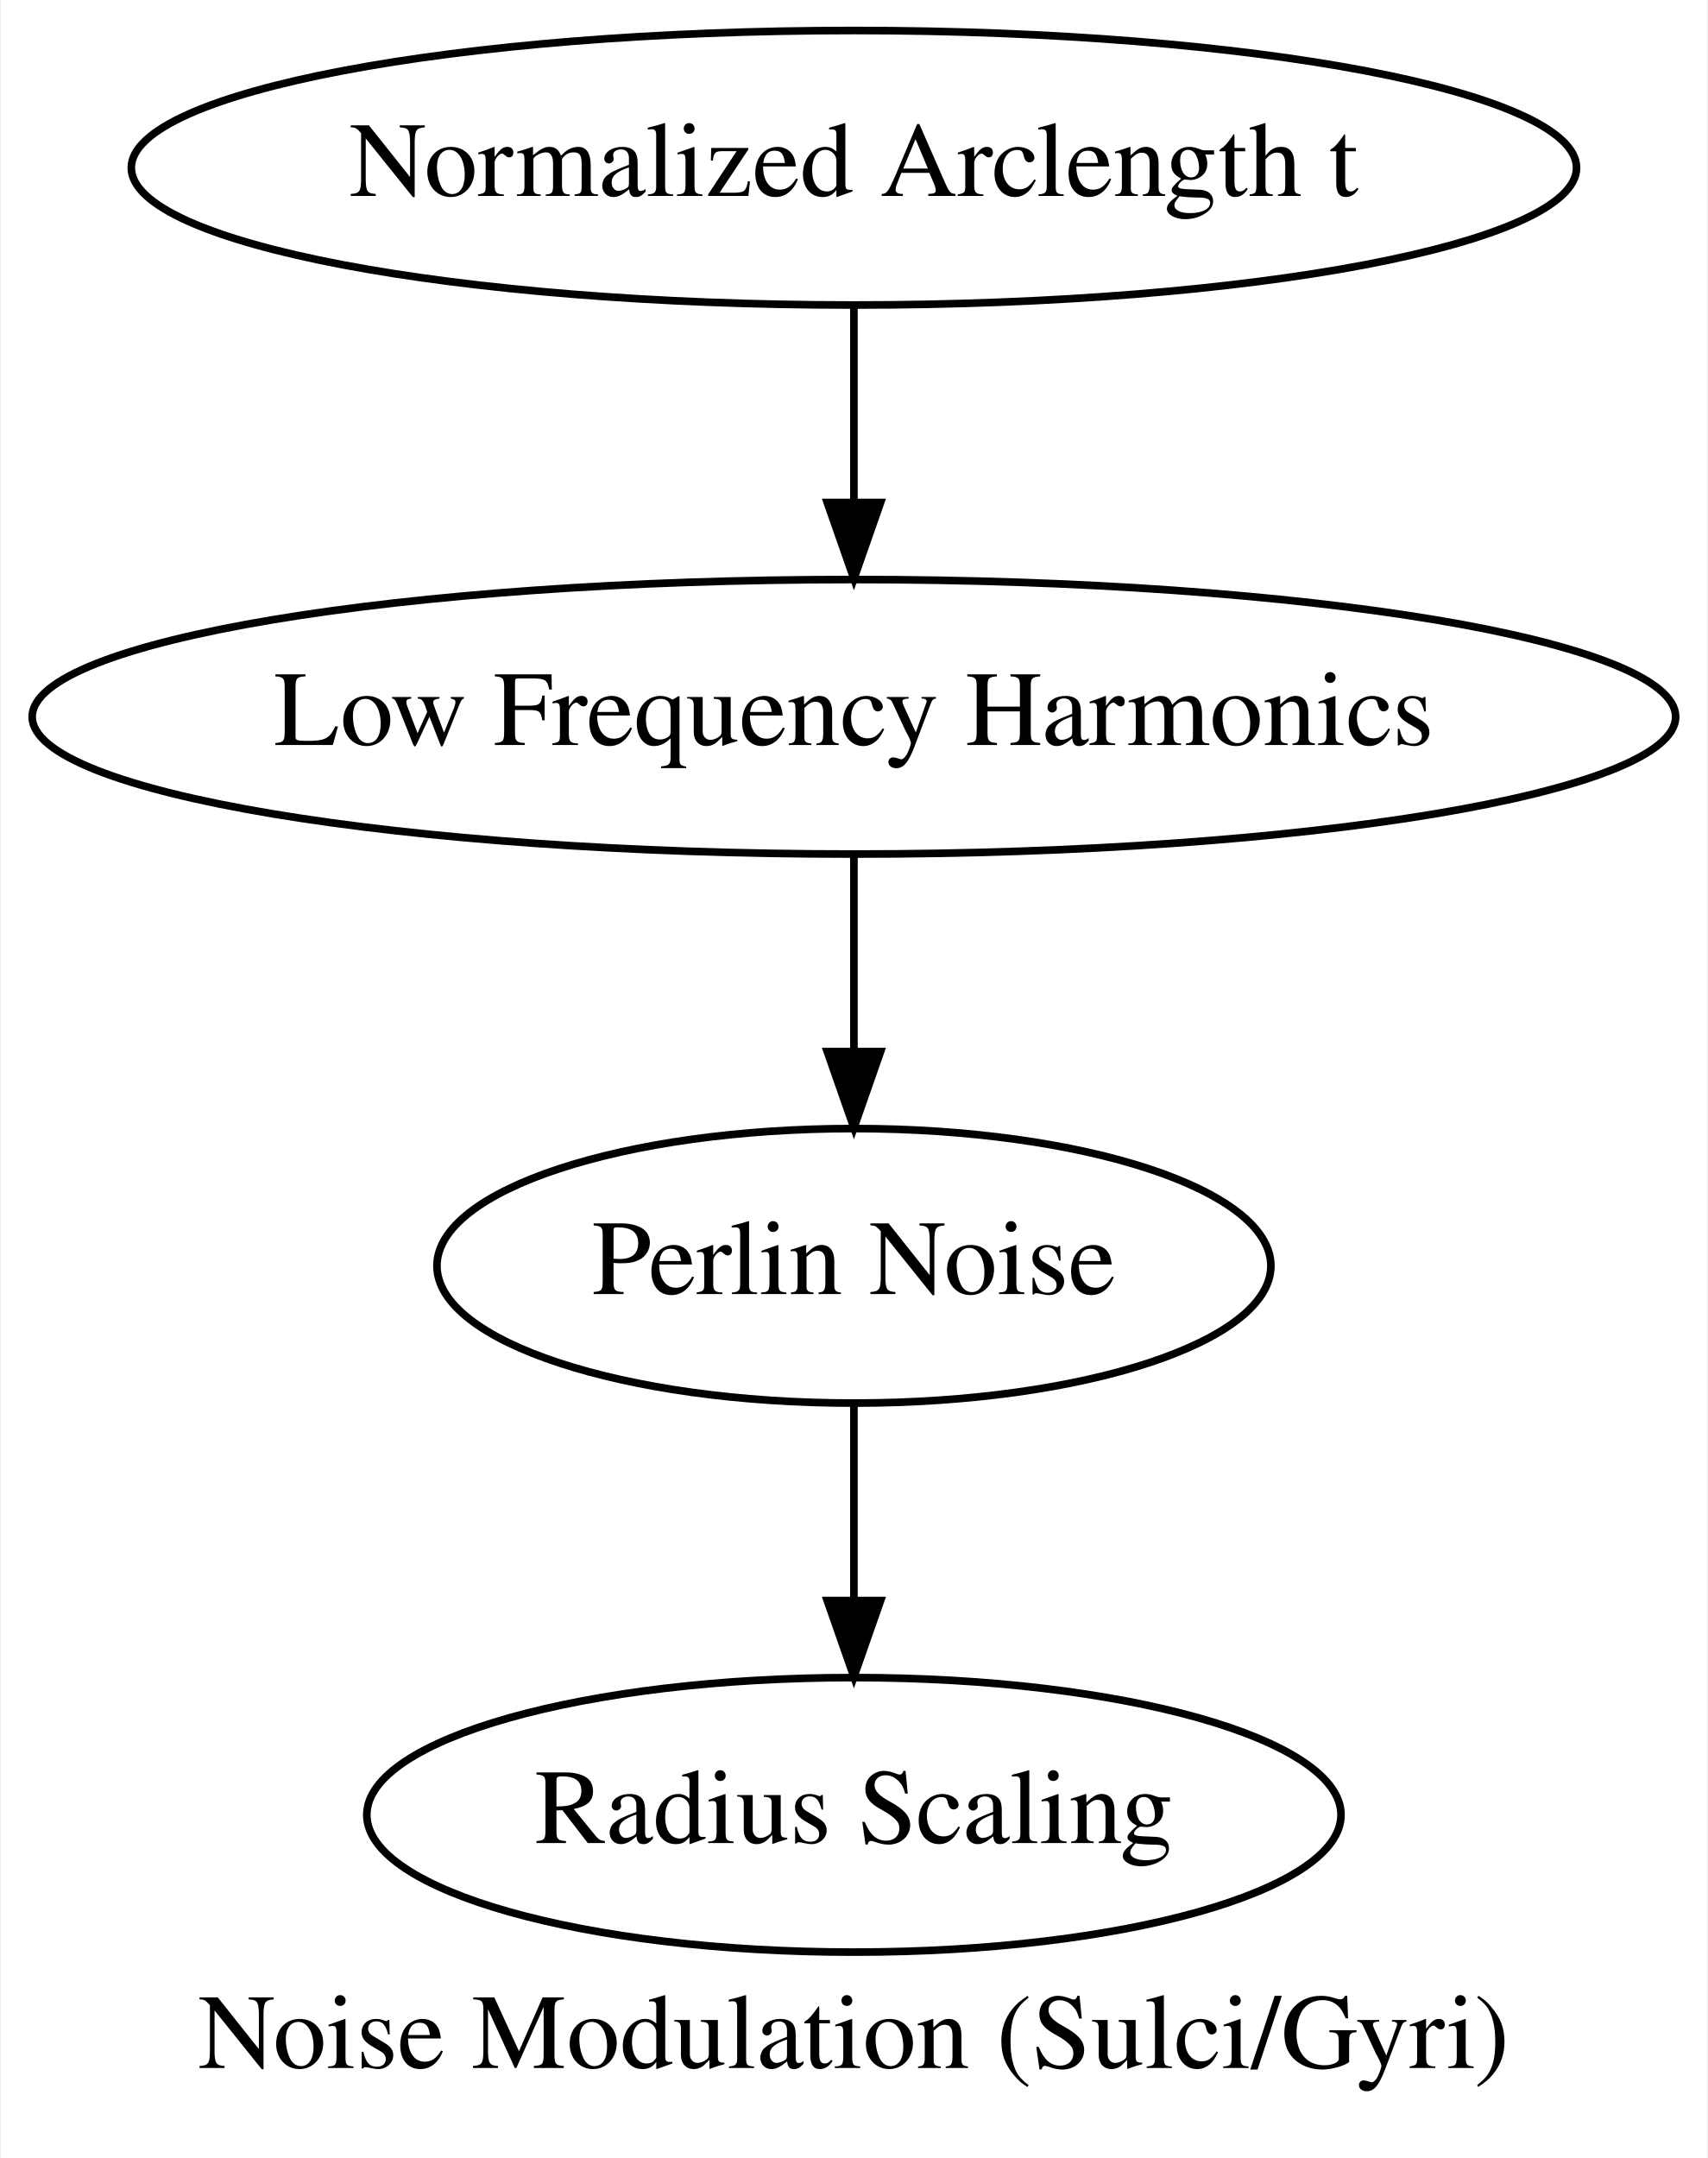
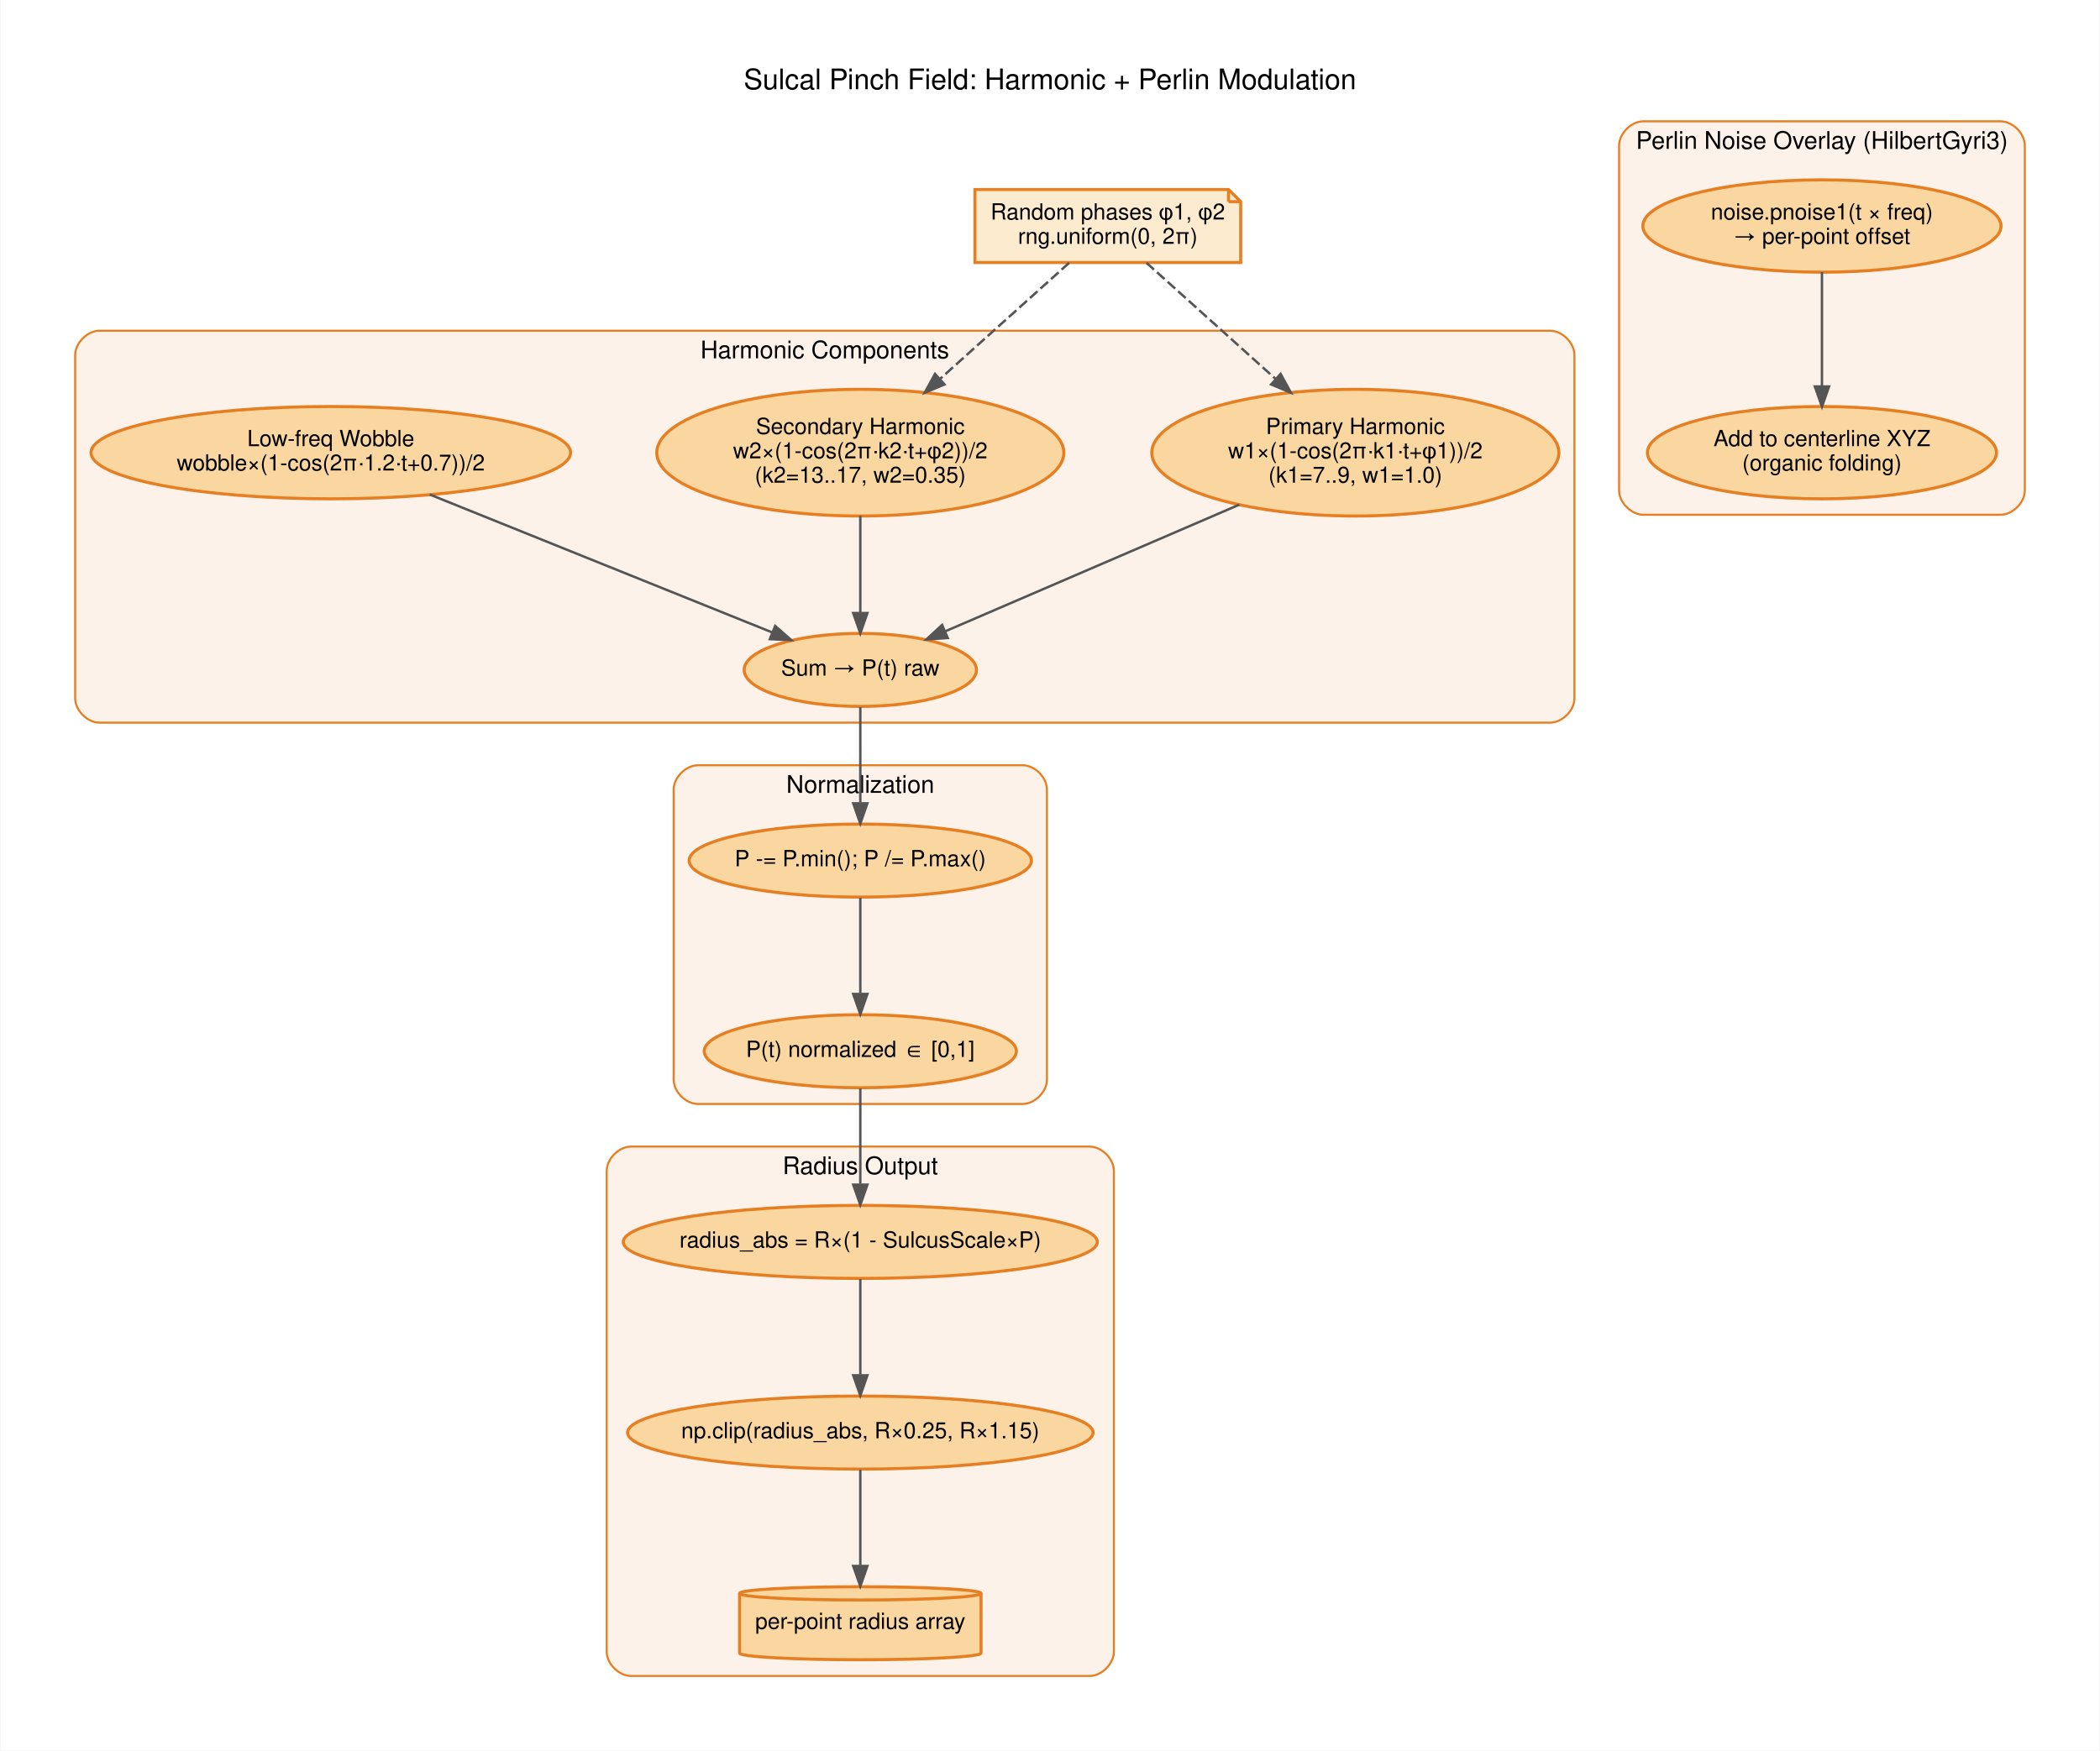
- <svg xmlns="http://www.w3.org/2000/svg" width="224pt" height="283pt" viewBox="0.00 0.00 223.78 283.00">
-   <g id="graph0" class="graph" transform="scale(1 1) rotate(0) translate(4 279)">
-     <polygon fill="white" stroke="transparent" points="-4,4 -4,-279 219.78,-279 219.78,4 -4,4" />
-     <text text-anchor="middle" x="107.89" y="-7.8" font-family="Times,serif" font-size="14.00">Noise Modulation (Sulci/Gyri)</text>
+ <svg xmlns="http://www.w3.org/2000/svg" width="1035pt" height="863pt" viewBox="0.00 0.00 1034.60 863.08">
+   <g id="graph0" class="graph" transform="scale(1 1) rotate(0) translate(28.8 834.28)">
+     <polygon fill="#ffffff" stroke="transparent" points="-28.8,28.8 -28.8,-834.28 1005.8,-834.28 1005.8,28.8 -28.8,28.8" />
+     <text text-anchor="middle" x="488.5" y="-790.28" font-family="Helvetica,Arial,sans-serif" font-size="14.00">Sulcal Pinch Field: Harmonic + Perlin Modulation</text>
+     <g id="clust1" class="cluster">
+       <path fill="#fdf2e9" stroke="#e67e22" d="M20,-478C20,-478 735,-478 735,-478 741,-478 747,-484 747,-490 747,-490 747,-659.23 747,-659.23 747,-665.23 741,-671.23 735,-671.23 735,-671.23 20,-671.23 20,-671.23 14,-671.23 8,-665.23 8,-659.23 8,-659.23 8,-490 8,-490 8,-484 14,-478 20,-478" />
+       <text text-anchor="middle" x="377.5" y="-657.63" font-family="Helvetica,Arial,sans-serif" font-size="12.00">Harmonic Components</text>
+     </g>
+     <g id="clust2" class="cluster">
+       <path fill="#fdf2e9" stroke="#e67e22" d="M315,-290C315,-290 475,-290 475,-290 481,-290 487,-296 487,-302 487,-302 487,-445 487,-445 487,-451 481,-457 475,-457 475,-457 315,-457 315,-457 309,-457 303,-451 303,-445 303,-445 303,-302 303,-302 303,-296 309,-290 315,-290" />
+       <text text-anchor="middle" x="395" y="-443.4" font-family="Helvetica,Arial,sans-serif" font-size="12.00">Normalization</text>
+     </g>
+     <g id="clust3" class="cluster">
+       <path fill="#fdf2e9" stroke="#e67e22" d="M781,-580.49C781,-580.49 957,-580.49 957,-580.49 963,-580.49 969,-586.49 969,-592.49 969,-592.49 969,-762.48 969,-762.48 969,-768.48 963,-774.48 957,-774.48 957,-774.48 781,-774.48 781,-774.48 775,-774.48 769,-768.48 769,-762.48 769,-762.48 769,-592.49 769,-592.49 769,-586.49 775,-580.49 781,-580.49" />
+       <text text-anchor="middle" x="869" y="-760.88" font-family="Helvetica,Arial,sans-serif" font-size="12.00">Perlin Noise Overlay (HilbertGyri3)</text>
+     </g>
+     <g id="clust4" class="cluster">
+       <path fill="#fdf2e9" stroke="#e67e22" d="M282,-8C282,-8 508,-8 508,-8 514,-8 520,-14 520,-20 520,-20 520,-257 520,-257 520,-263 514,-269 508,-269 508,-269 282,-269 282,-269 276,-269 270,-263 270,-257 270,-257 270,-20 270,-20 270,-14 276,-8 282,-8" />
+       <text text-anchor="middle" x="395" y="-255.4" font-family="Helvetica,Arial,sans-serif" font-size="12.00">Radius Output</text>
+     </g>
    <g id="node1" class="node">
-       <ellipse fill="none" stroke="black" cx="107.89" cy="-257" rx="94.78" ry="18" />
-       <text text-anchor="middle" x="107.89" y="-253.3" font-family="Times,serif" font-size="14.00">Normalized Arclength t</text>
+       <ellipse fill="#fad7a0" stroke="#e67e22" stroke-width="1.5" cx="639" cy="-611.11" rx="100.32" ry="31.23" />
+       <text text-anchor="middle" x="639" y="-620.31" font-family="Helvetica,Arial,sans-serif" font-size="11.00">Primary Harmonic</text>
+       <text text-anchor="middle" x="639" y="-608.31" font-family="Helvetica,Arial,sans-serif" font-size="11.00">w1×(1-cos(2π·k1·t+φ1))/2</text>
+       <text text-anchor="middle" x="639" y="-596.31" font-family="Helvetica,Arial,sans-serif" font-size="11.00">(k1=7..9, w1=1.0)</text>
+     </g>
+     <g id="node4" class="node">
+       <ellipse fill="#fad7a0" stroke="#e67e22" stroke-width="1.5" cx="395" cy="-504" rx="57.25" ry="18" />
+       <text text-anchor="middle" x="395" y="-501.2" font-family="Helvetica,Arial,sans-serif" font-size="11.00">Sum → P(t) raw</text>
+     </g>
+     <g id="edge1" class="edge">
+       <path fill="none" stroke="#555555" stroke-width="1.2" d="M581.79,-585.47C537.33,-566.31 476.68,-540.19 436.71,-522.97" />
+       <polygon fill="#555555" stroke="#555555" stroke-width="1.2" points="438.09,-519.75 427.52,-519.01 435.32,-526.18 438.09,-519.75" />
    </g>
    <g id="node2" class="node">
-       <ellipse fill="none" stroke="black" cx="107.89" cy="-185" rx="107.78" ry="18" />
-       <text text-anchor="middle" x="107.89" y="-181.3" font-family="Times,serif" font-size="14.00">Low Frequency Harmonics</text>
+       <ellipse fill="#fad7a0" stroke="#e67e22" stroke-width="1.5" cx="395" cy="-611.11" rx="100.32" ry="31.23" />
+       <text text-anchor="middle" x="395" y="-620.31" font-family="Helvetica,Arial,sans-serif" font-size="11.00">Secondary Harmonic</text>
+       <text text-anchor="middle" x="395" y="-608.31" font-family="Helvetica,Arial,sans-serif" font-size="11.00">w2×(1-cos(2π·k2·t+φ2))/2</text>
+       <text text-anchor="middle" x="395" y="-596.31" font-family="Helvetica,Arial,sans-serif" font-size="11.00">(k2=13..17, w2=0.35)</text>
    </g>
-     <g id="edge1" class="edge">
-       <path fill="none" stroke="black" d="M107.89,-238.7C107.89,-230.98 107.89,-221.71 107.89,-213.11" />
-       <polygon fill="black" stroke="black" points="111.39,-213.1 107.89,-203.1 104.39,-213.1 111.39,-213.1" />
+     <g id="edge2" class="edge">
+       <path fill="none" stroke="#555555" stroke-width="1.2" d="M395,-579.99C395,-565.01 395,-547.02 395,-532.42" />
+       <polygon fill="#555555" stroke="#555555" stroke-width="1.2" points="398.5,-532.03 395,-522.03 391.5,-532.03 398.5,-532.03" />
    </g>
    <g id="node3" class="node">
-       <ellipse fill="none" stroke="black" cx="107.89" cy="-113" rx="54.69" ry="18" />
-       <text text-anchor="middle" x="107.89" y="-109.3" font-family="Times,serif" font-size="14.00">Perlin Noise</text>
-     </g>
-     <g id="edge2" class="edge">
-       <path fill="none" stroke="black" d="M107.89,-166.7C107.89,-158.98 107.89,-149.71 107.89,-141.11" />
-       <polygon fill="black" stroke="black" points="111.39,-141.1 107.89,-131.1 104.39,-141.1 111.39,-141.1" />
-     </g>
-     <g id="node4" class="node">
-       <ellipse fill="none" stroke="black" cx="107.89" cy="-41" rx="63.89" ry="18" />
-       <text text-anchor="middle" x="107.89" y="-37.3" font-family="Times,serif" font-size="14.00">Radius Scaling</text>
+       <ellipse fill="#fad7a0" stroke="#e67e22" stroke-width="1.5" cx="134" cy="-611.11" rx="118.17" ry="22.76" />
+       <text text-anchor="middle" x="134" y="-614.31" font-family="Helvetica,Arial,sans-serif" font-size="11.00">Low-freq Wobble</text>
+       <text text-anchor="middle" x="134" y="-602.31" font-family="Helvetica,Arial,sans-serif" font-size="11.00">wobble×(1-cos(2π·1.2·t+0.7))/2</text>
    </g>
    <g id="edge3" class="edge">
-       <path fill="none" stroke="black" d="M107.89,-94.7C107.89,-86.98 107.89,-77.71 107.89,-69.11" />
-       <polygon fill="black" stroke="black" points="111.39,-69.1 107.89,-59.1 104.39,-69.1 111.39,-69.1" />
+       <path fill="none" stroke="#555555" stroke-width="1.2" d="M182.79,-590.47C231.27,-570.94 304.94,-541.27 351.49,-522.52" />
+       <polygon fill="#555555" stroke="#555555" stroke-width="1.2" points="353.03,-525.68 361,-518.69 350.41,-519.18 353.03,-525.68" />
+     </g>
+     <g id="node5" class="node">
+       <ellipse fill="#fad7a0" stroke="#e67e22" stroke-width="1.5" cx="395" cy="-410" rx="84.38" ry="18" />
+       <text text-anchor="middle" x="395" y="-407.2" font-family="Helvetica,Arial,sans-serif" font-size="11.00">P -= P.min(); P /= P.max()</text>
+     </g>
+     <g id="edge8" class="edge">
+       <path fill="none" stroke="#555555" stroke-width="1.2" d="M395,-485.7C395,-472.46 395,-453.95 395,-438.66" />
+       <polygon fill="#555555" stroke="#555555" stroke-width="1.2" points="398.5,-438.23 395,-428.23 391.5,-438.23 398.5,-438.23" />
+     </g>
+     <g id="node6" class="node">
+       <ellipse fill="#fad7a0" stroke="#e67e22" stroke-width="1.5" cx="395" cy="-316" rx="76.94" ry="18" />
+       <text text-anchor="middle" x="395" y="-313.2" font-family="Helvetica,Arial,sans-serif" font-size="11.00">P(t) normalized ∈ [0,1]</text>
+     </g>
+     <g id="edge4" class="edge">
+       <path fill="none" stroke="#555555" stroke-width="1.2" d="M395,-391.7C395,-378.46 395,-359.95 395,-344.66" />
+       <polygon fill="#555555" stroke="#555555" stroke-width="1.2" points="398.5,-344.23 395,-334.23 391.5,-344.23 398.5,-344.23" />
+     </g>
+     <g id="node9" class="node">
+       <ellipse fill="#fad7a0" stroke="#e67e22" stroke-width="1.5" cx="395" cy="-222" rx="116.82" ry="18" />
+       <text text-anchor="middle" x="395" y="-219.2" font-family="Helvetica,Arial,sans-serif" font-size="11.00">radius_abs = R×(1 - SulcusScale×P)</text>
+     </g>
+     <g id="edge9" class="edge">
+       <path fill="none" stroke="#555555" stroke-width="1.2" d="M395,-297.7C395,-284.46 395,-265.95 395,-250.66" />
+       <polygon fill="#555555" stroke="#555555" stroke-width="1.2" points="398.5,-250.23 395,-240.23 391.5,-250.23 398.5,-250.23" />
+     </g>
+     <g id="node7" class="node">
+       <ellipse fill="#fad7a0" stroke="#e67e22" stroke-width="1.5" cx="869" cy="-722.85" rx="88.28" ry="22.76" />
+       <text text-anchor="middle" x="869" y="-726.05" font-family="Helvetica,Arial,sans-serif" font-size="11.00">noise.pnoise1(t × freq)</text>
+       <text text-anchor="middle" x="869" y="-714.05" font-family="Helvetica,Arial,sans-serif" font-size="11.00">→ per-point offset</text>
+     </g>
+     <g id="node8" class="node">
+       <ellipse fill="#fad7a0" stroke="#e67e22" stroke-width="1.5" cx="869" cy="-611.11" rx="86.03" ry="22.76" />
+       <text text-anchor="middle" x="869" y="-614.31" font-family="Helvetica,Arial,sans-serif" font-size="11.00">Add to centerline XYZ</text>
+       <text text-anchor="middle" x="869" y="-602.31" font-family="Helvetica,Arial,sans-serif" font-size="11.00">(organic folding)</text>
+     </g>
+     <g id="edge5" class="edge">
+       <path fill="none" stroke="#555555" stroke-width="1.2" d="M869,-700.17C869,-684.09 869,-661.91 869,-643.84" />
+       <polygon fill="#555555" stroke="#555555" stroke-width="1.2" points="872.5,-643.75 869,-633.75 865.5,-643.75 872.5,-643.75" />
+     </g>
+     <g id="node10" class="node">
+       <ellipse fill="#fad7a0" stroke="#e67e22" stroke-width="1.5" cx="395" cy="-128" rx="114.71" ry="18" />
+       <text text-anchor="middle" x="395" y="-125.2" font-family="Helvetica,Arial,sans-serif" font-size="11.00">np.clip(radius_abs, R×0.25, R×1.15)</text>
+     </g>
+     <g id="edge6" class="edge">
+       <path fill="none" stroke="#555555" stroke-width="1.2" d="M395,-203.7C395,-190.46 395,-171.95 395,-156.66" />
+       <polygon fill="#555555" stroke="#555555" stroke-width="1.2" points="398.5,-156.23 395,-146.23 391.5,-156.23 398.5,-156.23" />
+     </g>
+     <g id="node11" class="node">
+       <path fill="#fad7a0" stroke="#e67e22" stroke-width="1.5" d="M454.5,-48.73C454.5,-50.53 427.83,-52 395,-52 362.17,-52 335.5,-50.53 335.5,-48.73 335.5,-48.73 335.5,-19.27 335.5,-19.27 335.5,-17.47 362.17,-16 395,-16 427.83,-16 454.5,-17.47 454.5,-19.27 454.5,-19.27 454.5,-48.73 454.5,-48.73" />
+       <path fill="none" stroke="#e67e22" stroke-width="1.5" d="M454.5,-48.73C454.5,-46.92 427.83,-45.45 395,-45.45 362.17,-45.45 335.5,-46.92 335.5,-48.73" />
+       <text text-anchor="middle" x="395" y="-31.2" font-family="Helvetica,Arial,sans-serif" font-size="11.00">per-point radius array</text>
+     </g>
+     <g id="edge7" class="edge">
+       <path fill="none" stroke="#555555" stroke-width="1.2" d="M395,-109.7C395,-96.46 395,-77.95 395,-62.66" />
+       <polygon fill="#555555" stroke="#555555" stroke-width="1.2" points="398.5,-62.23 395,-52.23 391.5,-62.23 398.5,-62.23" />
+     </g>
+     <g id="node12" class="node">
+       <polygon fill="#fdebd0" stroke="#e67e22" stroke-width="1.5" points="576.5,-740.85 451.5,-740.85 451.5,-704.85 582.5,-704.85 582.5,-734.85 576.5,-740.85" />
+       <polyline fill="none" stroke="#e67e22" stroke-width="1.5" points="576.5,-740.85 576.5,-734.85 " />
+       <polyline fill="none" stroke="#e67e22" stroke-width="1.5" points="582.5,-734.85 576.5,-734.85 " />
+       <text text-anchor="middle" x="517" y="-726.05" font-family="Helvetica,Arial,sans-serif" font-size="11.00">Random phases φ1, φ2</text>
+       <text text-anchor="middle" x="517" y="-714.05" font-family="Helvetica,Arial,sans-serif" font-size="11.00">rng.uniform(0, 2π)</text>
+     </g>
+     <g id="edge10" class="edge">
+       <path fill="none" stroke="#555555" stroke-width="1.2" stroke-dasharray="5,2" d="M536.06,-704.71C553.01,-689.46 578.34,-666.68 599.63,-647.53" />
+       <polygon fill="#555555" stroke="#555555" stroke-width="1.2" points="602.17,-649.95 607.26,-640.66 597.49,-644.74 602.17,-649.95" />
+     </g>
+     <g id="edge11" class="edge">
+       <path fill="none" stroke="#555555" stroke-width="1.2" stroke-dasharray="5,2" d="M497.94,-704.71C480.99,-689.46 455.66,-666.68 434.37,-647.53" />
+       <polygon fill="#555555" stroke="#555555" stroke-width="1.2" points="436.51,-644.74 426.74,-640.66 431.83,-649.95 436.51,-644.74" />
    </g>
  </g>
</svg>
